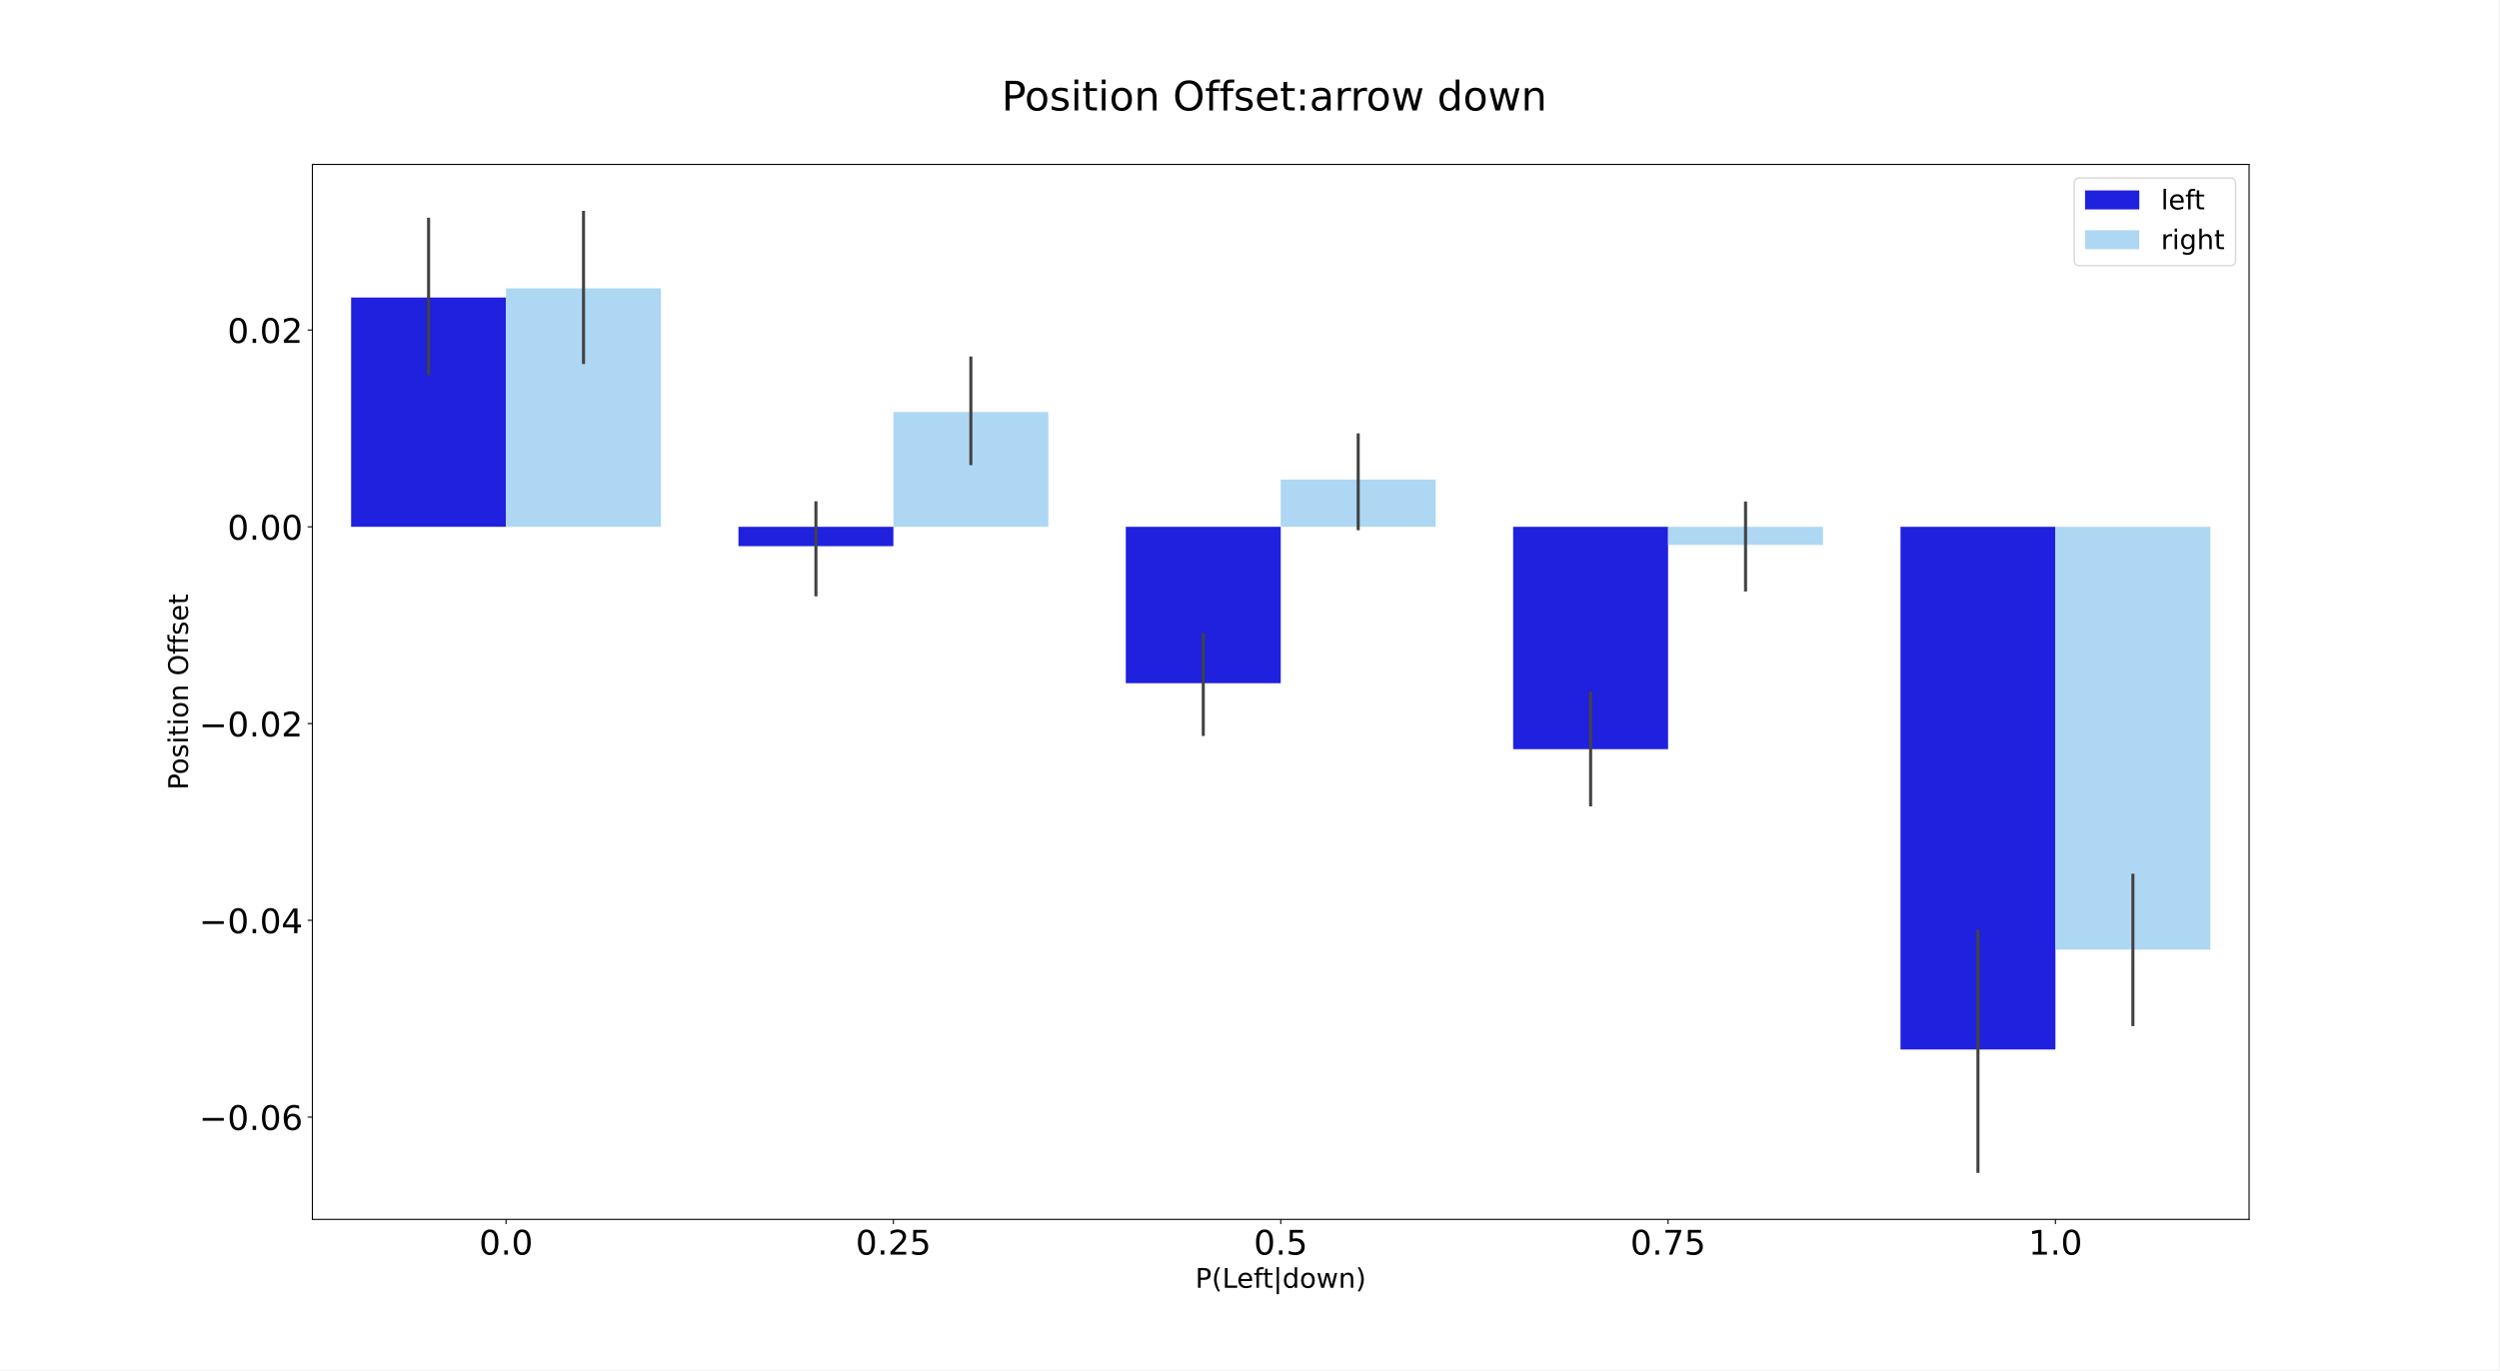
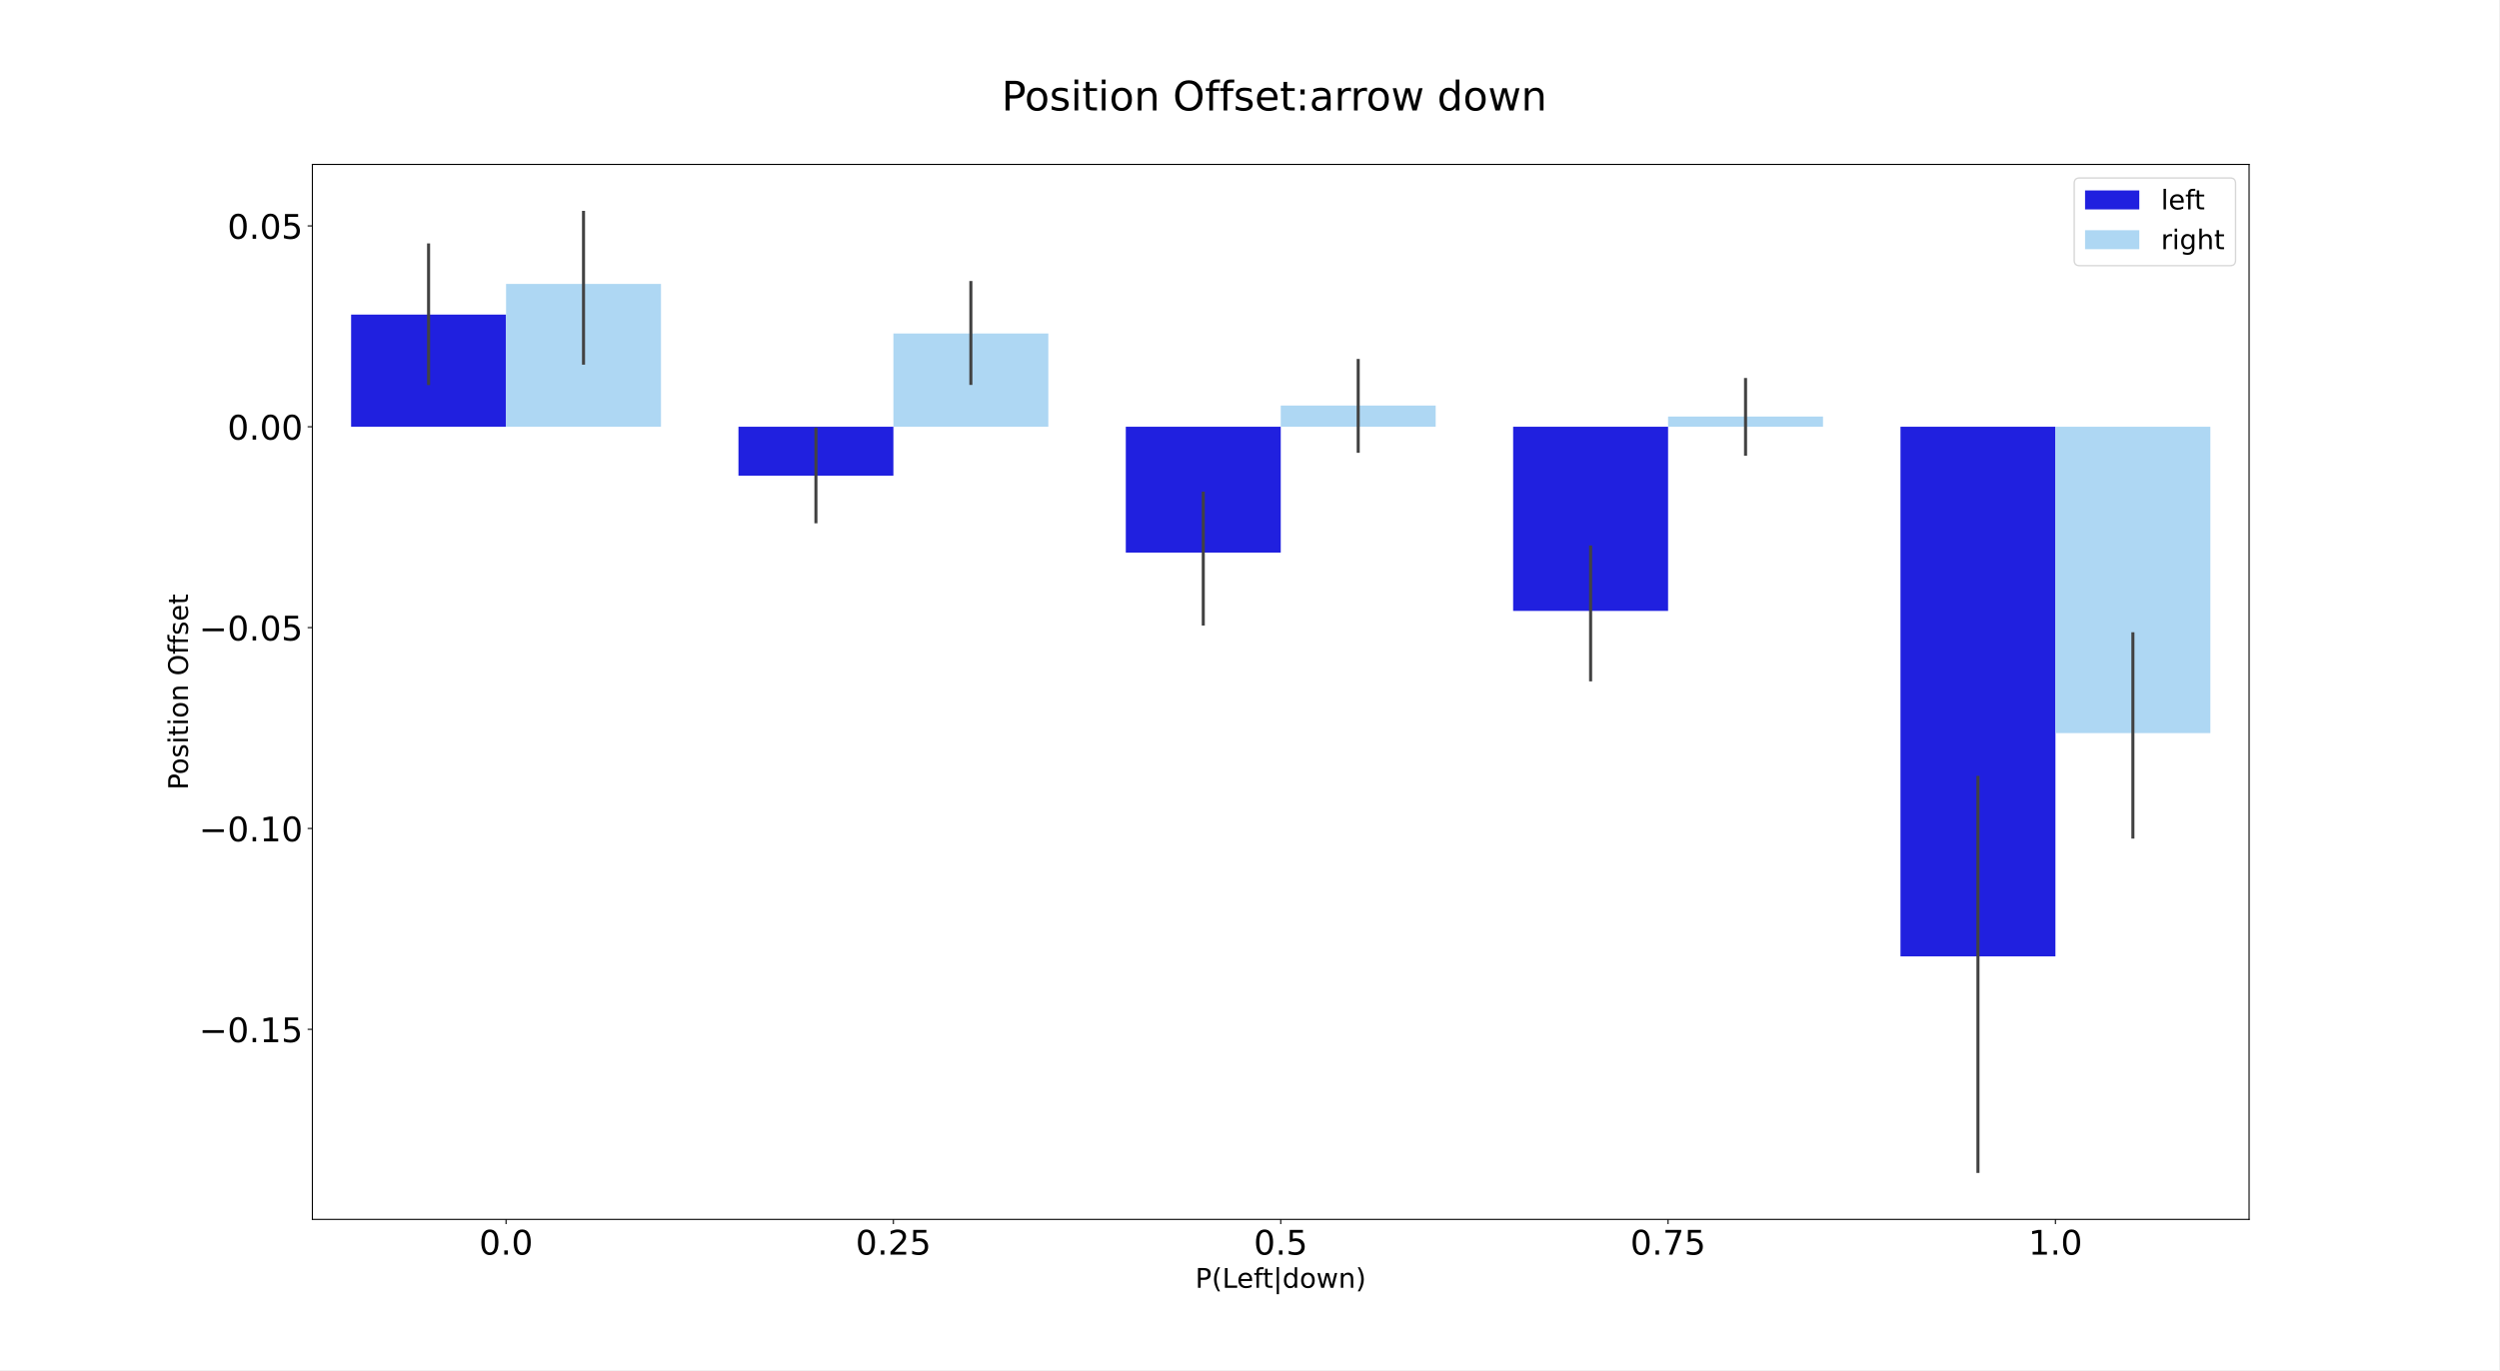
<svg xmlns="http://www.w3.org/2000/svg" xmlns:xlink="http://www.w3.org/1999/xlink" width="1843.2pt" height="1010.88pt" viewBox="0 0 1843.2 1010.88" version="1.1">
  <defs>
    <style type="text/css">*{stroke-linejoin: round; stroke-linecap: butt}</style>
  </defs>
  <g id="figure_1">
    <g id="patch_1">
      <path d="M 0 1010.88  L 1843.2 1010.88  L 1843.2 0  L 0 0  z " style="fill: #ffffff" />
    </g>
    <g id="axes_1">
      <g id="patch_2">
        <path d="M 230.4 899.683  L 1658.88 899.683  L 1658.88 121.306  L 230.4 121.306  z " style="fill: #ffffff" />
      </g>
      <g id="patch_3">
-         <path d="M 258.97 388.684  L 373.248 388.684  L 373.248 219.518  L 258.97 219.518  z " clip-path="url(#p3990e2b9d8)" style="fill: #2020df" />
+         <path d="M 258.97 314.856  L 373.248 314.856  L 373.248 232.111  L 258.97 232.111  z " clip-path="url(#p1fee34126f)" style="fill: #2020df" />
      </g>
      <g id="patch_4">
-         <path d="M 544.666 388.684  L 658.944 388.684  L 658.944 402.982  L 544.666 402.982  z " clip-path="url(#p3990e2b9d8)" style="fill: #2020df" />
+         <path d="M 544.666 314.856  L 658.944 314.856  L 658.944 350.973  L 544.666 350.973  z " clip-path="url(#p1fee34126f)" style="fill: #2020df" />
      </g>
      <g id="patch_5">
-         <path d="M 830.362 388.684  L 944.64 388.684  L 944.64 504.081  L 830.362 504.081  z " clip-path="url(#p3990e2b9d8)" style="fill: #2020df" />
+         <path d="M 830.362 314.856  L 944.64 314.856  L 944.64 407.713  L 830.362 407.713  z " clip-path="url(#p1fee34126f)" style="fill: #2020df" />
      </g>
      <g id="patch_6">
-         <path d="M 1116.058 388.684  L 1230.336 388.684  L 1230.336 552.761  L 1116.058 552.761  z " clip-path="url(#p3990e2b9d8)" style="fill: #2020df" />
+         <path d="M 1116.058 314.856  L 1230.336 314.856  L 1230.336 450.738  L 1116.058 450.738  z " clip-path="url(#p1fee34126f)" style="fill: #2020df" />
      </g>
      <g id="patch_7">
-         <path d="M 1401.754 388.684  L 1516.032 388.684  L 1516.032 774.336  L 1401.754 774.336  z " clip-path="url(#p3990e2b9d8)" style="fill: #2020df" />
+         <path d="M 1401.754 314.856  L 1516.032 314.856  L 1516.032 705.641  L 1401.754 705.641  z " clip-path="url(#p1fee34126f)" style="fill: #2020df" />
      </g>
      <g id="patch_8">
-         <path d="M 373.248 388.684  L 487.526 388.684  L 487.526 212.746  L 373.248 212.746  z " clip-path="url(#p3990e2b9d8)" style="fill: #aed7f3" />
+         <path d="M 373.248 314.856  L 487.526 314.856  L 487.526 209.48  L 373.248 209.48  z " clip-path="url(#p1fee34126f)" style="fill: #aed7f3" />
      </g>
      <g id="patch_9">
-         <path d="M 658.944 388.684  L 773.222 388.684  L 773.222 303.989  L 658.944 303.989  z " clip-path="url(#p3990e2b9d8)" style="fill: #aed7f3" />
+         <path d="M 658.944 314.856  L 773.222 314.856  L 773.222 246.049  L 658.944 246.049  z " clip-path="url(#p1fee34126f)" style="fill: #aed7f3" />
      </g>
      <g id="patch_10">
-         <path d="M 944.64 388.684  L 1058.918 388.684  L 1058.918 353.804  L 944.64 353.804  z " clip-path="url(#p3990e2b9d8)" style="fill: #aed7f3" />
+         <path d="M 944.64 314.856  L 1058.918 314.856  L 1058.918 299.215  L 944.64 299.215  z " clip-path="url(#p1fee34126f)" style="fill: #aed7f3" />
      </g>
      <g id="patch_11">
-         <path d="M 1230.336 388.684  L 1344.614 388.684  L 1344.614 402.044  L 1230.336 402.044  z " clip-path="url(#p3990e2b9d8)" style="fill: #aed7f3" />
+         <path d="M 1230.336 314.856  L 1344.614 314.856  L 1344.614 307.327  L 1230.336 307.327  z " clip-path="url(#p1fee34126f)" style="fill: #aed7f3" />
      </g>
      <g id="patch_12">
-         <path d="M 1516.032 388.684  L 1630.31 388.684  L 1630.31 700.654  L 1516.032 700.654  z " clip-path="url(#p3990e2b9d8)" style="fill: #aed7f3" />
+         <path d="M 1516.032 314.856  L 1630.31 314.856  L 1630.31 540.889  L 1516.032 540.889  z " clip-path="url(#p1fee34126f)" style="fill: #aed7f3" />
      </g>
      <g id="patch_13">
-         <path d="M 373.248 388.684  L 373.248 388.684  L 373.248 388.684  L 373.248 388.684  z " clip-path="url(#p3990e2b9d8)" style="fill: #2020df" />
+         <path d="M 373.248 314.856  L 373.248 314.856  L 373.248 314.856  L 373.248 314.856  z " clip-path="url(#p1fee34126f)" style="fill: #2020df" />
      </g>
      <g id="patch_14">
-         <path d="M 373.248 388.684  L 373.248 388.684  L 373.248 388.684  L 373.248 388.684  z " clip-path="url(#p3990e2b9d8)" style="fill: #aed7f3" />
+         <path d="M 373.248 314.856  L 373.248 314.856  L 373.248 314.856  L 373.248 314.856  z " clip-path="url(#p1fee34126f)" style="fill: #aed7f3" />
      </g>
      <g id="matplotlib.axis_1">
        <g id="xtick_1">
          <g id="line2d_1">
            <defs>
-               <path id="mff32065316" d="M 0 0  L 0 3.5  " style="stroke: #000000; stroke-width: 0.8" />
-             </defs>
-             <g>
-               <use xlink:href="#mff32065316" x="373.248" y="899.683" style="stroke: #000000; stroke-width: 0.8" />
+               <path id="m7f42d0b198" d="M 0 0  L 0 3.5  " style="stroke: #000000; stroke-width: 0.8" />
+             </defs>
+             <g>
+               <use xlink:href="#m7f42d0b198" x="373.248" y="899.683" style="stroke: #000000; stroke-width: 0.8" />
            </g>
          </g>
          <g id="text_1">
            <g transform="translate(353.3691 925.6793) scale(0.25 -0.25)">
              <defs>
                <path id="DejaVuSans-30" d="M 2034 4250  Q 1547 4250 1301 3770  Q 1056 3291 1056 2328  Q 1056 1369 1301 889  Q 1547 409 2034 409  Q 2525 409 2770 889  Q 3016 1369 3016 2328  Q 3016 3291 2770 3770  Q 2525 4250 2034 4250  z M 2034 4750  Q 2819 4750 3233 4129  Q 3647 3509 3647 2328  Q 3647 1150 3233 529  Q 2819 -91 2034 -91  Q 1250 -91 836 529  Q 422 1150 422 2328  Q 422 3509 836 4129  Q 1250 4750 2034 4750  z " transform="scale(0.015625)" />
                <path id="DejaVuSans-2e" d="M 684 794  L 1344 794  L 1344 0  L 684 0  L 684 794  z " transform="scale(0.015625)" />
              </defs>
              <use xlink:href="#DejaVuSans-30" />
              <use xlink:href="#DejaVuSans-2e" x="63.623" />
              <use xlink:href="#DejaVuSans-30" x="95.41" />
            </g>
          </g>
        </g>
        <g id="xtick_2">
          <g id="line2d_2">
            <g>
-               <use xlink:href="#mff32065316" x="658.944" y="899.683" style="stroke: #000000; stroke-width: 0.8" />
+               <use xlink:href="#m7f42d0b198" x="658.944" y="899.683" style="stroke: #000000; stroke-width: 0.8" />
            </g>
          </g>
          <g id="text_2">
            <g transform="translate(631.112 925.6793) scale(0.25 -0.25)">
              <defs>
                <path id="DejaVuSans-32" d="M 1228 531  L 3431 531  L 3431 0  L 469 0  L 469 531  Q 828 903 1448 1529  Q 2069 2156 2228 2338  Q 2531 2678 2651 2914  Q 2772 3150 2772 3378  Q 2772 3750 2511 3984  Q 2250 4219 1831 4219  Q 1534 4219 1204 4116  Q 875 4013 500 3803  L 500 4441  Q 881 4594 1212 4672  Q 1544 4750 1819 4750  Q 2544 4750 2975 4387  Q 3406 4025 3406 3419  Q 3406 3131 3298 2873  Q 3191 2616 2906 2266  Q 2828 2175 2409 1742  Q 1991 1309 1228 531  z " transform="scale(0.015625)" />
                <path id="DejaVuSans-35" d="M 691 4666  L 3169 4666  L 3169 4134  L 1269 4134  L 1269 2991  Q 1406 3038 1543 3061  Q 1681 3084 1819 3084  Q 2600 3084 3056 2656  Q 3513 2228 3513 1497  Q 3513 744 3044 326  Q 2575 -91 1722 -91  Q 1428 -91 1123 -41  Q 819 9 494 109  L 494 744  Q 775 591 1075 516  Q 1375 441 1709 441  Q 2250 441 2565 725  Q 2881 1009 2881 1497  Q 2881 1984 2565 2268  Q 2250 2553 1709 2553  Q 1456 2553 1204 2497  Q 953 2441 691 2322  L 691 4666  z " transform="scale(0.015625)" />
              </defs>
              <use xlink:href="#DejaVuSans-30" />
              <use xlink:href="#DejaVuSans-2e" x="63.623" />
              <use xlink:href="#DejaVuSans-32" x="95.41" />
              <use xlink:href="#DejaVuSans-35" x="159.033" />
            </g>
          </g>
        </g>
        <g id="xtick_3">
          <g id="line2d_3">
            <g>
-               <use xlink:href="#mff32065316" x="944.64" y="899.683" style="stroke: #000000; stroke-width: 0.8" />
+               <use xlink:href="#m7f42d0b198" x="944.64" y="899.683" style="stroke: #000000; stroke-width: 0.8" />
            </g>
          </g>
          <g id="text_3">
            <g transform="translate(924.7611 925.6793) scale(0.25 -0.25)">
              <use xlink:href="#DejaVuSans-30" />
              <use xlink:href="#DejaVuSans-2e" x="63.623" />
              <use xlink:href="#DejaVuSans-35" x="95.41" />
            </g>
          </g>
        </g>
        <g id="xtick_4">
          <g id="line2d_4">
            <g>
-               <use xlink:href="#mff32065316" x="1230.336" y="899.683" style="stroke: #000000; stroke-width: 0.8" />
+               <use xlink:href="#m7f42d0b198" x="1230.336" y="899.683" style="stroke: #000000; stroke-width: 0.8" />
            </g>
          </g>
          <g id="text_4">
            <g transform="translate(1202.504 925.6793) scale(0.25 -0.25)">
              <defs>
                <path id="DejaVuSans-37" d="M 525 4666  L 3525 4666  L 3525 4397  L 1831 0  L 1172 0  L 2766 4134  L 525 4134  L 525 4666  z " transform="scale(0.015625)" />
              </defs>
              <use xlink:href="#DejaVuSans-30" />
              <use xlink:href="#DejaVuSans-2e" x="63.623" />
              <use xlink:href="#DejaVuSans-37" x="95.41" />
              <use xlink:href="#DejaVuSans-35" x="159.033" />
            </g>
          </g>
        </g>
        <g id="xtick_5">
          <g id="line2d_5">
            <g>
-               <use xlink:href="#mff32065316" x="1516.032" y="899.683" style="stroke: #000000; stroke-width: 0.8" />
+               <use xlink:href="#m7f42d0b198" x="1516.032" y="899.683" style="stroke: #000000; stroke-width: 0.8" />
            </g>
          </g>
          <g id="text_5">
            <g transform="translate(1496.153 925.6793) scale(0.25 -0.25)">
              <defs>
                <path id="DejaVuSans-31" d="M 794 531  L 1825 531  L 1825 4091  L 703 3866  L 703 4441  L 1819 4666  L 2450 4666  L 2450 531  L 3481 531  L 3481 0  L 794 0  L 794 531  z " transform="scale(0.015625)" />
              </defs>
              <use xlink:href="#DejaVuSans-31" />
              <use xlink:href="#DejaVuSans-2e" x="63.623" />
              <use xlink:href="#DejaVuSans-30" x="95.41" />
            </g>
          </g>
        </g>
        <g id="text_6">
          <g transform="translate(881.64 950.1629) scale(0.2 -0.2)">
            <defs>
              <path id="DejaVuSans-50" d="M 1259 4147  L 1259 2394  L 2053 2394  Q 2494 2394 2734 2622  Q 2975 2850 2975 3272  Q 2975 3691 2734 3919  Q 2494 4147 2053 4147  L 1259 4147  z M 628 4666  L 2053 4666  Q 2838 4666 3239 4311  Q 3641 3956 3641 3272  Q 3641 2581 3239 2228  Q 2838 1875 2053 1875  L 1259 1875  L 1259 0  L 628 0  L 628 4666  z " transform="scale(0.015625)" />
              <path id="DejaVuSans-28" d="M 1984 4856  Q 1566 4138 1362 3434  Q 1159 2731 1159 2009  Q 1159 1288 1364 580  Q 1569 -128 1984 -844  L 1484 -844  Q 1016 -109 783 600  Q 550 1309 550 2009  Q 550 2706 781 3412  Q 1013 4119 1484 4856  L 1984 4856  z " transform="scale(0.015625)" />
              <path id="DejaVuSans-4c" d="M 628 4666  L 1259 4666  L 1259 531  L 3531 531  L 3531 0  L 628 0  L 628 4666  z " transform="scale(0.015625)" />
              <path id="DejaVuSans-65" d="M 3597 1894  L 3597 1613  L 953 1613  Q 991 1019 1311 708  Q 1631 397 2203 397  Q 2534 397 2845 478  Q 3156 559 3463 722  L 3463 178  Q 3153 47 2828 -22  Q 2503 -91 2169 -91  Q 1331 -91 842 396  Q 353 884 353 1716  Q 353 2575 817 3079  Q 1281 3584 2069 3584  Q 2775 3584 3186 3129  Q 3597 2675 3597 1894  z M 3022 2063  Q 3016 2534 2758 2815  Q 2500 3097 2075 3097  Q 1594 3097 1305 2825  Q 1016 2553 972 2059  L 3022 2063  z " transform="scale(0.015625)" />
              <path id="DejaVuSans-66" d="M 2375 4863  L 2375 4384  L 1825 4384  Q 1516 4384 1395 4259  Q 1275 4134 1275 3809  L 1275 3500  L 2222 3500  L 2222 3053  L 1275 3053  L 1275 0  L 697 0  L 697 3053  L 147 3053  L 147 3500  L 697 3500  L 697 3744  Q 697 4328 969 4595  Q 1241 4863 1831 4863  L 2375 4863  z " transform="scale(0.015625)" />
              <path id="DejaVuSans-74" d="M 1172 4494  L 1172 3500  L 2356 3500  L 2356 3053  L 1172 3053  L 1172 1153  Q 1172 725 1289 603  Q 1406 481 1766 481  L 2356 481  L 2356 0  L 1766 0  Q 1100 0 847 248  Q 594 497 594 1153  L 594 3053  L 172 3053  L 172 3500  L 594 3500  L 594 4494  L 1172 4494  z " transform="scale(0.015625)" />
              <path id="DejaVuSans-7c" d="M 1344 4891  L 1344 -1509  L 813 -1509  L 813 4891  L 1344 4891  z " transform="scale(0.015625)" />
              <path id="DejaVuSans-64" d="M 2906 2969  L 2906 4863  L 3481 4863  L 3481 0  L 2906 0  L 2906 525  Q 2725 213 2448 61  Q 2172 -91 1784 -91  Q 1150 -91 751 415  Q 353 922 353 1747  Q 353 2572 751 3078  Q 1150 3584 1784 3584  Q 2172 3584 2448 3432  Q 2725 3281 2906 2969  z M 947 1747  Q 947 1113 1208 752  Q 1469 391 1925 391  Q 2381 391 2643 752  Q 2906 1113 2906 1747  Q 2906 2381 2643 2742  Q 2381 3103 1925 3103  Q 1469 3103 1208 2742  Q 947 2381 947 1747  z " transform="scale(0.015625)" />
              <path id="DejaVuSans-6f" d="M 1959 3097  Q 1497 3097 1228 2736  Q 959 2375 959 1747  Q 959 1119 1226 758  Q 1494 397 1959 397  Q 2419 397 2687 759  Q 2956 1122 2956 1747  Q 2956 2369 2687 2733  Q 2419 3097 1959 3097  z M 1959 3584  Q 2709 3584 3137 3096  Q 3566 2609 3566 1747  Q 3566 888 3137 398  Q 2709 -91 1959 -91  Q 1206 -91 779 398  Q 353 888 353 1747  Q 353 2609 779 3096  Q 1206 3584 1959 3584  z " transform="scale(0.015625)" />
              <path id="DejaVuSans-77" d="M 269 3500  L 844 3500  L 1563 769  L 2278 3500  L 2956 3500  L 3675 769  L 4391 3500  L 4966 3500  L 4050 0  L 3372 0  L 2619 2869  L 1863 0  L 1184 0  L 269 3500  z " transform="scale(0.015625)" />
              <path id="DejaVuSans-6e" d="M 3513 2113  L 3513 0  L 2938 0  L 2938 2094  Q 2938 2591 2744 2837  Q 2550 3084 2163 3084  Q 1697 3084 1428 2787  Q 1159 2491 1159 1978  L 1159 0  L 581 0  L 581 3500  L 1159 3500  L 1159 2956  Q 1366 3272 1645 3428  Q 1925 3584 2291 3584  Q 2894 3584 3203 3211  Q 3513 2838 3513 2113  z " transform="scale(0.015625)" />
              <path id="DejaVuSans-29" d="M 513 4856  L 1013 4856  Q 1481 4119 1714 3412  Q 1947 2706 1947 2009  Q 1947 1309 1714 600  Q 1481 -109 1013 -844  L 513 -844  Q 928 -128 1133 580  Q 1338 1288 1338 2009  Q 1338 2731 1133 3434  Q 928 4138 513 4856  z " transform="scale(0.015625)" />
            </defs>
            <use xlink:href="#DejaVuSans-50" />
            <use xlink:href="#DejaVuSans-28" x="60.303" />
            <use xlink:href="#DejaVuSans-4c" x="99.316" />
            <use xlink:href="#DejaVuSans-65" x="153.279" />
            <use xlink:href="#DejaVuSans-66" x="214.803" />
            <use xlink:href="#DejaVuSans-74" x="248.258" />
            <use xlink:href="#DejaVuSans-7c" x="287.467" />
            <use xlink:href="#DejaVuSans-64" x="321.158" />
            <use xlink:href="#DejaVuSans-6f" x="384.635" />
            <use xlink:href="#DejaVuSans-77" x="445.816" />
            <use xlink:href="#DejaVuSans-6e" x="527.604" />
            <use xlink:href="#DejaVuSans-29" x="590.982" />
          </g>
        </g>
      </g>
      <g id="matplotlib.axis_2">
        <g id="ytick_1">
          <g id="line2d_6">
            <defs>
-               <path id="m4db1c685c8" d="M 0 0  L -3.5 0  " style="stroke: #000000; stroke-width: 0.8" />
-             </defs>
-             <g>
-               <use xlink:href="#m4db1c685c8" x="230.4" y="824.214" style="stroke: #000000; stroke-width: 0.8" />
+               <path id="mf45672640f" d="M 0 0  L -3.5 0  " style="stroke: #000000; stroke-width: 0.8" />
+             </defs>
+             <g>
+               <use xlink:href="#mf45672640f" x="230.4" y="759.433" style="stroke: #000000; stroke-width: 0.8" />
            </g>
          </g>
          <g id="text_7">
-             <g transform="translate(146.7867 833.7125) scale(0.25 -0.25)">
+             <g transform="translate(146.7867 768.9311) scale(0.25 -0.25)">
              <defs>
                <path id="DejaVuSans-2212" d="M 678 2272  L 4684 2272  L 4684 1741  L 678 1741  L 678 2272  z " transform="scale(0.015625)" />
-                 <path id="DejaVuSans-36" d="M 2113 2584  Q 1688 2584 1439 2293  Q 1191 2003 1191 1497  Q 1191 994 1439 701  Q 1688 409 2113 409  Q 2538 409 2786 701  Q 3034 994 3034 1497  Q 3034 2003 2786 2293  Q 2538 2584 2113 2584  z M 3366 4563  L 3366 3988  Q 3128 4100 2886 4159  Q 2644 4219 2406 4219  Q 1781 4219 1451 3797  Q 1122 3375 1075 2522  Q 1259 2794 1537 2939  Q 1816 3084 2150 3084  Q 2853 3084 3261 2657  Q 3669 2231 3669 1497  Q 3669 778 3244 343  Q 2819 -91 2113 -91  Q 1303 -91 875 529  Q 447 1150 447 2328  Q 447 3434 972 4092  Q 1497 4750 2381 4750  Q 2619 4750 2861 4703  Q 3103 4656 3366 4563  z " transform="scale(0.015625)" />
              </defs>
              <use xlink:href="#DejaVuSans-2212" />
              <use xlink:href="#DejaVuSans-30" x="83.789" />
              <use xlink:href="#DejaVuSans-2e" x="147.412" />
-               <use xlink:href="#DejaVuSans-30" x="179.199" />
-               <use xlink:href="#DejaVuSans-36" x="242.822" />
+               <use xlink:href="#DejaVuSans-31" x="179.199" />
+               <use xlink:href="#DejaVuSans-35" x="242.822" />
            </g>
          </g>
        </g>
        <g id="ytick_2">
          <g id="line2d_7">
            <g>
-               <use xlink:href="#m4db1c685c8" x="230.4" y="679.038" style="stroke: #000000; stroke-width: 0.8" />
+               <use xlink:href="#mf45672640f" x="230.4" y="611.241" style="stroke: #000000; stroke-width: 0.8" />
            </g>
          </g>
          <g id="text_8">
-             <g transform="translate(146.7867 688.5357) scale(0.25 -0.25)">
-               <defs>
-                 <path id="DejaVuSans-34" d="M 2419 4116  L 825 1625  L 2419 1625  L 2419 4116  z M 2253 4666  L 3047 4666  L 3047 1625  L 3713 1625  L 3713 1100  L 3047 1100  L 3047 0  L 2419 0  L 2419 1100  L 313 1100  L 313 1709  L 2253 4666  z " transform="scale(0.015625)" />
-               </defs>
+             <g transform="translate(146.7867 620.7387) scale(0.25 -0.25)">
+               <use xlink:href="#DejaVuSans-2212" />
+               <use xlink:href="#DejaVuSans-30" x="83.789" />
+               <use xlink:href="#DejaVuSans-2e" x="147.412" />
+               <use xlink:href="#DejaVuSans-31" x="179.199" />
+               <use xlink:href="#DejaVuSans-30" x="242.822" />
+             </g>
+           </g>
+         </g>
+         <g id="ytick_3">
+           <g id="line2d_8">
+             <g>
+               <use xlink:href="#mf45672640f" x="230.4" y="463.048" style="stroke: #000000; stroke-width: 0.8" />
+             </g>
+           </g>
+           <g id="text_9">
+             <g transform="translate(146.7867 472.5462) scale(0.25 -0.25)">
              <use xlink:href="#DejaVuSans-2212" />
              <use xlink:href="#DejaVuSans-30" x="83.789" />
              <use xlink:href="#DejaVuSans-2e" x="147.412" />
              <use xlink:href="#DejaVuSans-30" x="179.199" />
-               <use xlink:href="#DejaVuSans-34" x="242.822" />
-             </g>
-           </g>
-         </g>
-         <g id="ytick_3">
-           <g id="line2d_8">
-             <g>
-               <use xlink:href="#m4db1c685c8" x="230.4" y="533.861" style="stroke: #000000; stroke-width: 0.8" />
-             </g>
-           </g>
-           <g id="text_9">
-             <g transform="translate(146.7867 543.3588) scale(0.25 -0.25)">
-               <use xlink:href="#DejaVuSans-2212" />
-               <use xlink:href="#DejaVuSans-30" x="83.789" />
-               <use xlink:href="#DejaVuSans-2e" x="147.412" />
-               <use xlink:href="#DejaVuSans-30" x="179.199" />
-               <use xlink:href="#DejaVuSans-32" x="242.822" />
+               <use xlink:href="#DejaVuSans-35" x="242.822" />
            </g>
          </g>
        </g>
        <g id="ytick_4">
          <g id="line2d_9">
            <g>
-               <use xlink:href="#m4db1c685c8" x="230.4" y="388.684" style="stroke: #000000; stroke-width: 0.8" />
+               <use xlink:href="#mf45672640f" x="230.4" y="314.856" style="stroke: #000000; stroke-width: 0.8" />
            </g>
          </g>
          <g id="text_10">
-             <g transform="translate(167.7359 398.182) scale(0.25 -0.25)">
+             <g transform="translate(167.7359 324.3537) scale(0.25 -0.25)">
              <use xlink:href="#DejaVuSans-30" />
              <use xlink:href="#DejaVuSans-2e" x="63.623" />
              <use xlink:href="#DejaVuSans-30" x="95.41" />
              <use xlink:href="#DejaVuSans-30" x="159.033" />
            </g>
          </g>
        </g>
        <g id="ytick_5">
          <g id="line2d_10">
            <g>
-               <use xlink:href="#m4db1c685c8" x="230.4" y="243.507" style="stroke: #000000; stroke-width: 0.8" />
+               <use xlink:href="#mf45672640f" x="230.4" y="166.663" style="stroke: #000000; stroke-width: 0.8" />
            </g>
          </g>
          <g id="text_11">
-             <g transform="translate(167.7359 253.0052) scale(0.25 -0.25)">
+             <g transform="translate(167.7359 176.1613) scale(0.25 -0.25)">
              <use xlink:href="#DejaVuSans-30" />
              <use xlink:href="#DejaVuSans-2e" x="63.623" />
              <use xlink:href="#DejaVuSans-30" x="95.41" />
-               <use xlink:href="#DejaVuSans-32" x="159.033" />
+               <use xlink:href="#DejaVuSans-35" x="159.033" />
            </g>
          </g>
        </g>
        <g id="text_12">
          <g transform="translate(138.6273 582.796) rotate(-90) scale(0.2 -0.2)">
            <defs>
              <path id="DejaVuSans-73" d="M 2834 3397  L 2834 2853  Q 2591 2978 2328 3040  Q 2066 3103 1784 3103  Q 1356 3103 1142 2972  Q 928 2841 928 2578  Q 928 2378 1081 2264  Q 1234 2150 1697 2047  L 1894 2003  Q 2506 1872 2764 1633  Q 3022 1394 3022 966  Q 3022 478 2636 193  Q 2250 -91 1575 -91  Q 1294 -91 989 -36  Q 684 19 347 128  L 347 722  Q 666 556 975 473  Q 1284 391 1588 391  Q 1994 391 2212 530  Q 2431 669 2431 922  Q 2431 1156 2273 1281  Q 2116 1406 1581 1522  L 1381 1569  Q 847 1681 609 1914  Q 372 2147 372 2553  Q 372 3047 722 3315  Q 1072 3584 1716 3584  Q 2034 3584 2315 3537  Q 2597 3491 2834 3397  z " transform="scale(0.015625)" />
              <path id="DejaVuSans-69" d="M 603 3500  L 1178 3500  L 1178 0  L 603 0  L 603 3500  z M 603 4863  L 1178 4863  L 1178 4134  L 603 4134  L 603 4863  z " transform="scale(0.015625)" />
              <path id="DejaVuSans-20" transform="scale(0.015625)" />
              <path id="DejaVuSans-4f" d="M 2522 4238  Q 1834 4238 1429 3725  Q 1025 3213 1025 2328  Q 1025 1447 1429 934  Q 1834 422 2522 422  Q 3209 422 3611 934  Q 4013 1447 4013 2328  Q 4013 3213 3611 3725  Q 3209 4238 2522 4238  z M 2522 4750  Q 3503 4750 4090 4092  Q 4678 3434 4678 2328  Q 4678 1225 4090 567  Q 3503 -91 2522 -91  Q 1538 -91 948 565  Q 359 1222 359 2328  Q 359 3434 948 4092  Q 1538 4750 2522 4750  z " transform="scale(0.015625)" />
            </defs>
            <use xlink:href="#DejaVuSans-50" />
            <use xlink:href="#DejaVuSans-6f" x="56.678" />
            <use xlink:href="#DejaVuSans-73" x="117.859" />
            <use xlink:href="#DejaVuSans-69" x="169.959" />
            <use xlink:href="#DejaVuSans-74" x="197.742" />
            <use xlink:href="#DejaVuSans-69" x="236.951" />
            <use xlink:href="#DejaVuSans-6f" x="264.734" />
            <use xlink:href="#DejaVuSans-6e" x="325.916" />
            <use xlink:href="#DejaVuSans-20" x="389.295" />
            <use xlink:href="#DejaVuSans-4f" x="421.082" />
            <use xlink:href="#DejaVuSans-66" x="499.793" />
            <use xlink:href="#DejaVuSans-66" x="534.998" />
            <use xlink:href="#DejaVuSans-73" x="570.203" />
            <use xlink:href="#DejaVuSans-65" x="622.303" />
            <use xlink:href="#DejaVuSans-74" x="683.826" />
          </g>
        </g>
      </g>
      <g id="line2d_11">
-         <path d="M 316.109 275.799  L 316.109 161.749  " clip-path="url(#p3990e2b9d8)" style="fill: none; stroke: #424242; stroke-width: 2.25; stroke-linecap: square" />
+         <path d="M 316.109 282.985  L 316.109 180.724  " clip-path="url(#p1fee34126f)" style="fill: none; stroke: #424242; stroke-width: 2.25; stroke-linecap: square" />
      </g>
      <g id="line2d_12">
-         <path d="M 601.805 438.894  L 601.805 371.003  " clip-path="url(#p3990e2b9d8)" style="fill: none; stroke: #424242; stroke-width: 2.25; stroke-linecap: square" />
+         <path d="M 601.805 384.944  L 601.805 316.579  " clip-path="url(#p1fee34126f)" style="fill: none; stroke: #424242; stroke-width: 2.25; stroke-linecap: square" />
      </g>
      <g id="line2d_13">
-         <path d="M 887.501 541.906  L 887.501 468.079  " clip-path="url(#p3990e2b9d8)" style="fill: none; stroke: #424242; stroke-width: 2.25; stroke-linecap: square" />
+         <path d="M 887.501 460.407  L 887.501 363.878  " clip-path="url(#p1fee34126f)" style="fill: none; stroke: #424242; stroke-width: 2.25; stroke-linecap: square" />
      </g>
      <g id="line2d_14">
-         <path d="M 1173.197 593.858  L 1173.197 511.313  " clip-path="url(#p3990e2b9d8)" style="fill: none; stroke: #424242; stroke-width: 2.25; stroke-linecap: square" />
+         <path d="M 1173.197 501.62  L 1173.197 403.603  " clip-path="url(#p1fee34126f)" style="fill: none; stroke: #424242; stroke-width: 2.25; stroke-linecap: square" />
      </g>
      <g id="line2d_15">
-         <path d="M 1458.893 864.302  L 1458.893 687.028  " clip-path="url(#p3990e2b9d8)" style="fill: none; stroke: #424242; stroke-width: 2.25; stroke-linecap: square" />
+         <path d="M 1458.893 864.302  L 1458.893 573.539  " clip-path="url(#p1fee34126f)" style="fill: none; stroke: #424242; stroke-width: 2.25; stroke-linecap: square" />
      </g>
      <g id="line2d_16">
-         <path d="M 430.387 267.435  L 430.387 156.686  " clip-path="url(#p3990e2b9d8)" style="fill: none; stroke: #424242; stroke-width: 2.25; stroke-linecap: square" />
+         <path d="M 430.387 267.931  L 430.387 156.686  " clip-path="url(#p1fee34126f)" style="fill: none; stroke: #424242; stroke-width: 2.25; stroke-linecap: square" />
      </g>
      <g id="line2d_17">
-         <path d="M 716.083 342.037  L 716.083 264.145  " clip-path="url(#p3990e2b9d8)" style="fill: none; stroke: #424242; stroke-width: 2.25; stroke-linecap: square" />
+         <path d="M 716.083 282.882  L 716.083 208.432  " clip-path="url(#p1fee34126f)" style="fill: none; stroke: #424242; stroke-width: 2.25; stroke-linecap: square" />
      </g>
      <g id="line2d_18">
-         <path d="M 1001.779 390.058  L 1001.779 320.852  " clip-path="url(#p3990e2b9d8)" style="fill: none; stroke: #424242; stroke-width: 2.25; stroke-linecap: square" />
+         <path d="M 1001.779 332.971  L 1001.779 265.945  " clip-path="url(#p1fee34126f)" style="fill: none; stroke: #424242; stroke-width: 2.25; stroke-linecap: square" />
      </g>
      <g id="line2d_19">
-         <path d="M 1287.475 435.28  L 1287.475 371.154  " clip-path="url(#p3990e2b9d8)" style="fill: none; stroke: #424242; stroke-width: 2.25; stroke-linecap: square" />
+         <path d="M 1287.475 335.115  L 1287.475 280.028  " clip-path="url(#p1fee34126f)" style="fill: none; stroke: #424242; stroke-width: 2.25; stroke-linecap: square" />
      </g>
      <g id="line2d_20">
-         <path d="M 1573.171 755.952  L 1573.171 645.773  " clip-path="url(#p3990e2b9d8)" style="fill: none; stroke: #424242; stroke-width: 2.25; stroke-linecap: square" />
+         <path d="M 1573.171 617.623  L 1573.171 467.649  " clip-path="url(#p1fee34126f)" style="fill: none; stroke: #424242; stroke-width: 2.25; stroke-linecap: square" />
      </g>
      <g id="patch_15">
        <path d="M 230.4 899.683  L 230.4 121.306  " style="fill: none; stroke: #000000; stroke-width: 0.8; stroke-linejoin: miter; stroke-linecap: square" />
      </g>
      <g id="patch_16">
        <path d="M 1658.88 899.683  L 1658.88 121.306  " style="fill: none; stroke: #000000; stroke-width: 0.8; stroke-linejoin: miter; stroke-linecap: square" />
      </g>
      <g id="patch_17">
        <path d="M 230.4 899.683  L 1658.88 899.683  " style="fill: none; stroke: #000000; stroke-width: 0.8; stroke-linejoin: miter; stroke-linecap: square" />
      </g>
      <g id="patch_18">
        <path d="M 230.4 121.306  L 1658.88 121.306  " style="fill: none; stroke: #000000; stroke-width: 0.8; stroke-linejoin: miter; stroke-linecap: square" />
      </g>
      <g id="text_13">
        <g transform="translate(738.7556 81.4731) scale(0.3 -0.3)">
          <defs>
            <path id="DejaVuSans-3a" d="M 750 794  L 1409 794  L 1409 0  L 750 0  L 750 794  z M 750 3309  L 1409 3309  L 1409 2516  L 750 2516  L 750 3309  z " transform="scale(0.015625)" />
            <path id="DejaVuSans-61" d="M 2194 1759  Q 1497 1759 1228 1600  Q 959 1441 959 1056  Q 959 750 1161 570  Q 1363 391 1709 391  Q 2188 391 2477 730  Q 2766 1069 2766 1631  L 2766 1759  L 2194 1759  z M 3341 1997  L 3341 0  L 2766 0  L 2766 531  Q 2569 213 2275 61  Q 1981 -91 1556 -91  Q 1019 -91 701 211  Q 384 513 384 1019  Q 384 1609 779 1909  Q 1175 2209 1959 2209  L 2766 2209  L 2766 2266  Q 2766 2663 2505 2880  Q 2244 3097 1772 3097  Q 1472 3097 1187 3025  Q 903 2953 641 2809  L 641 3341  Q 956 3463 1253 3523  Q 1550 3584 1831 3584  Q 2591 3584 2966 3190  Q 3341 2797 3341 1997  z " transform="scale(0.015625)" />
            <path id="DejaVuSans-72" d="M 2631 2963  Q 2534 3019 2420 3045  Q 2306 3072 2169 3072  Q 1681 3072 1420 2755  Q 1159 2438 1159 1844  L 1159 0  L 581 0  L 581 3500  L 1159 3500  L 1159 2956  Q 1341 3275 1631 3429  Q 1922 3584 2338 3584  Q 2397 3584 2469 3576  Q 2541 3569 2628 3553  L 2631 2963  z " transform="scale(0.015625)" />
          </defs>
          <use xlink:href="#DejaVuSans-50" />
          <use xlink:href="#DejaVuSans-6f" x="56.678" />
          <use xlink:href="#DejaVuSans-73" x="117.859" />
          <use xlink:href="#DejaVuSans-69" x="169.959" />
          <use xlink:href="#DejaVuSans-74" x="197.742" />
          <use xlink:href="#DejaVuSans-69" x="236.951" />
          <use xlink:href="#DejaVuSans-6f" x="264.734" />
          <use xlink:href="#DejaVuSans-6e" x="325.916" />
          <use xlink:href="#DejaVuSans-20" x="389.295" />
          <use xlink:href="#DejaVuSans-4f" x="421.082" />
          <use xlink:href="#DejaVuSans-66" x="499.793" />
          <use xlink:href="#DejaVuSans-66" x="534.998" />
          <use xlink:href="#DejaVuSans-73" x="570.203" />
          <use xlink:href="#DejaVuSans-65" x="622.303" />
          <use xlink:href="#DejaVuSans-74" x="683.826" />
          <use xlink:href="#DejaVuSans-3a" x="723.035" />
          <use xlink:href="#DejaVuSans-61" x="756.727" />
          <use xlink:href="#DejaVuSans-72" x="818.006" />
          <use xlink:href="#DejaVuSans-72" x="857.369" />
          <use xlink:href="#DejaVuSans-6f" x="896.232" />
          <use xlink:href="#DejaVuSans-77" x="957.414" />
          <use xlink:href="#DejaVuSans-20" x="1039.201" />
          <use xlink:href="#DejaVuSans-64" x="1070.988" />
          <use xlink:href="#DejaVuSans-6f" x="1134.465" />
          <use xlink:href="#DejaVuSans-77" x="1195.646" />
          <use xlink:href="#DejaVuSans-6e" x="1277.434" />
          <use xlink:href="#DejaVuSans-20" x="1340.812" />
        </g>
        <g transform="translate(935.1056 115.0665) scale(0.3 -0.3)">
          <use xlink:href="#DejaVuSans-20" />
          <use xlink:href="#DejaVuSans-20" x="31.787" />
        </g>
      </g>
      <g id="legend_1">
        <g id="patch_19">
          <path d="M 1533.889 196.018  L 1644.88 196.018  Q 1648.88 196.018 1648.88 192.018  L 1648.88 135.306  Q 1648.88 131.306 1644.88 131.306  L 1533.889 131.306  Q 1529.889 131.306 1529.889 135.306  L 1529.889 192.018  Q 1529.889 196.018 1533.889 196.018  z " style="fill: #ffffff; opacity: 0.8; stroke: #cccccc; stroke-linejoin: miter" />
        </g>
        <g id="patch_20">
          <path d="M 1537.889 154.502  L 1577.889 154.502  L 1577.889 140.502  L 1537.889 140.502  z " style="fill: #2020df" />
        </g>
        <g id="text_14">
          <g transform="translate(1593.889 154.5025) scale(0.2 -0.2)">
            <defs>
              <path id="DejaVuSans-6c" d="M 603 4863  L 1178 4863  L 1178 0  L 603 0  L 603 4863  z " transform="scale(0.015625)" />
            </defs>
            <use xlink:href="#DejaVuSans-6c" />
            <use xlink:href="#DejaVuSans-65" x="27.783" />
            <use xlink:href="#DejaVuSans-66" x="89.307" />
            <use xlink:href="#DejaVuSans-74" x="122.762" />
          </g>
        </g>
        <g id="patch_21">
          <path d="M 1537.889 183.859  L 1577.889 183.859  L 1577.889 169.859  L 1537.889 169.859  z " style="fill: #aed7f3" />
        </g>
        <g id="text_15">
          <g transform="translate(1593.889 183.8587) scale(0.2 -0.2)">
            <defs>
              <path id="DejaVuSans-67" d="M 2906 1791  Q 2906 2416 2648 2759  Q 2391 3103 1925 3103  Q 1463 3103 1205 2759  Q 947 2416 947 1791  Q 947 1169 1205 825  Q 1463 481 1925 481  Q 2391 481 2648 825  Q 2906 1169 2906 1791  z M 3481 434  Q 3481 -459 3084 -895  Q 2688 -1331 1869 -1331  Q 1566 -1331 1297 -1286  Q 1028 -1241 775 -1147  L 775 -588  Q 1028 -725 1275 -790  Q 1522 -856 1778 -856  Q 2344 -856 2625 -561  Q 2906 -266 2906 331  L 2906 616  Q 2728 306 2450 153  Q 2172 0 1784 0  Q 1141 0 747 490  Q 353 981 353 1791  Q 353 2603 747 3093  Q 1141 3584 1784 3584  Q 2172 3584 2450 3431  Q 2728 3278 2906 2969  L 2906 3500  L 3481 3500  L 3481 434  z " transform="scale(0.015625)" />
              <path id="DejaVuSans-68" d="M 3513 2113  L 3513 0  L 2938 0  L 2938 2094  Q 2938 2591 2744 2837  Q 2550 3084 2163 3084  Q 1697 3084 1428 2787  Q 1159 2491 1159 1978  L 1159 0  L 581 0  L 581 4863  L 1159 4863  L 1159 2956  Q 1366 3272 1645 3428  Q 1925 3584 2291 3584  Q 2894 3584 3203 3211  Q 3513 2838 3513 2113  z " transform="scale(0.015625)" />
            </defs>
            <use xlink:href="#DejaVuSans-72" />
            <use xlink:href="#DejaVuSans-69" x="41.113" />
            <use xlink:href="#DejaVuSans-67" x="68.896" />
            <use xlink:href="#DejaVuSans-68" x="132.373" />
            <use xlink:href="#DejaVuSans-74" x="195.752" />
          </g>
        </g>
      </g>
    </g>
  </g>
  <defs>
-     <clipPath id="p3990e2b9d8">
+     <clipPath id="p1fee34126f">
      <rect x="230.4" y="121.306" width="1428.48" height="778.378" />
    </clipPath>
  </defs>
</svg>
